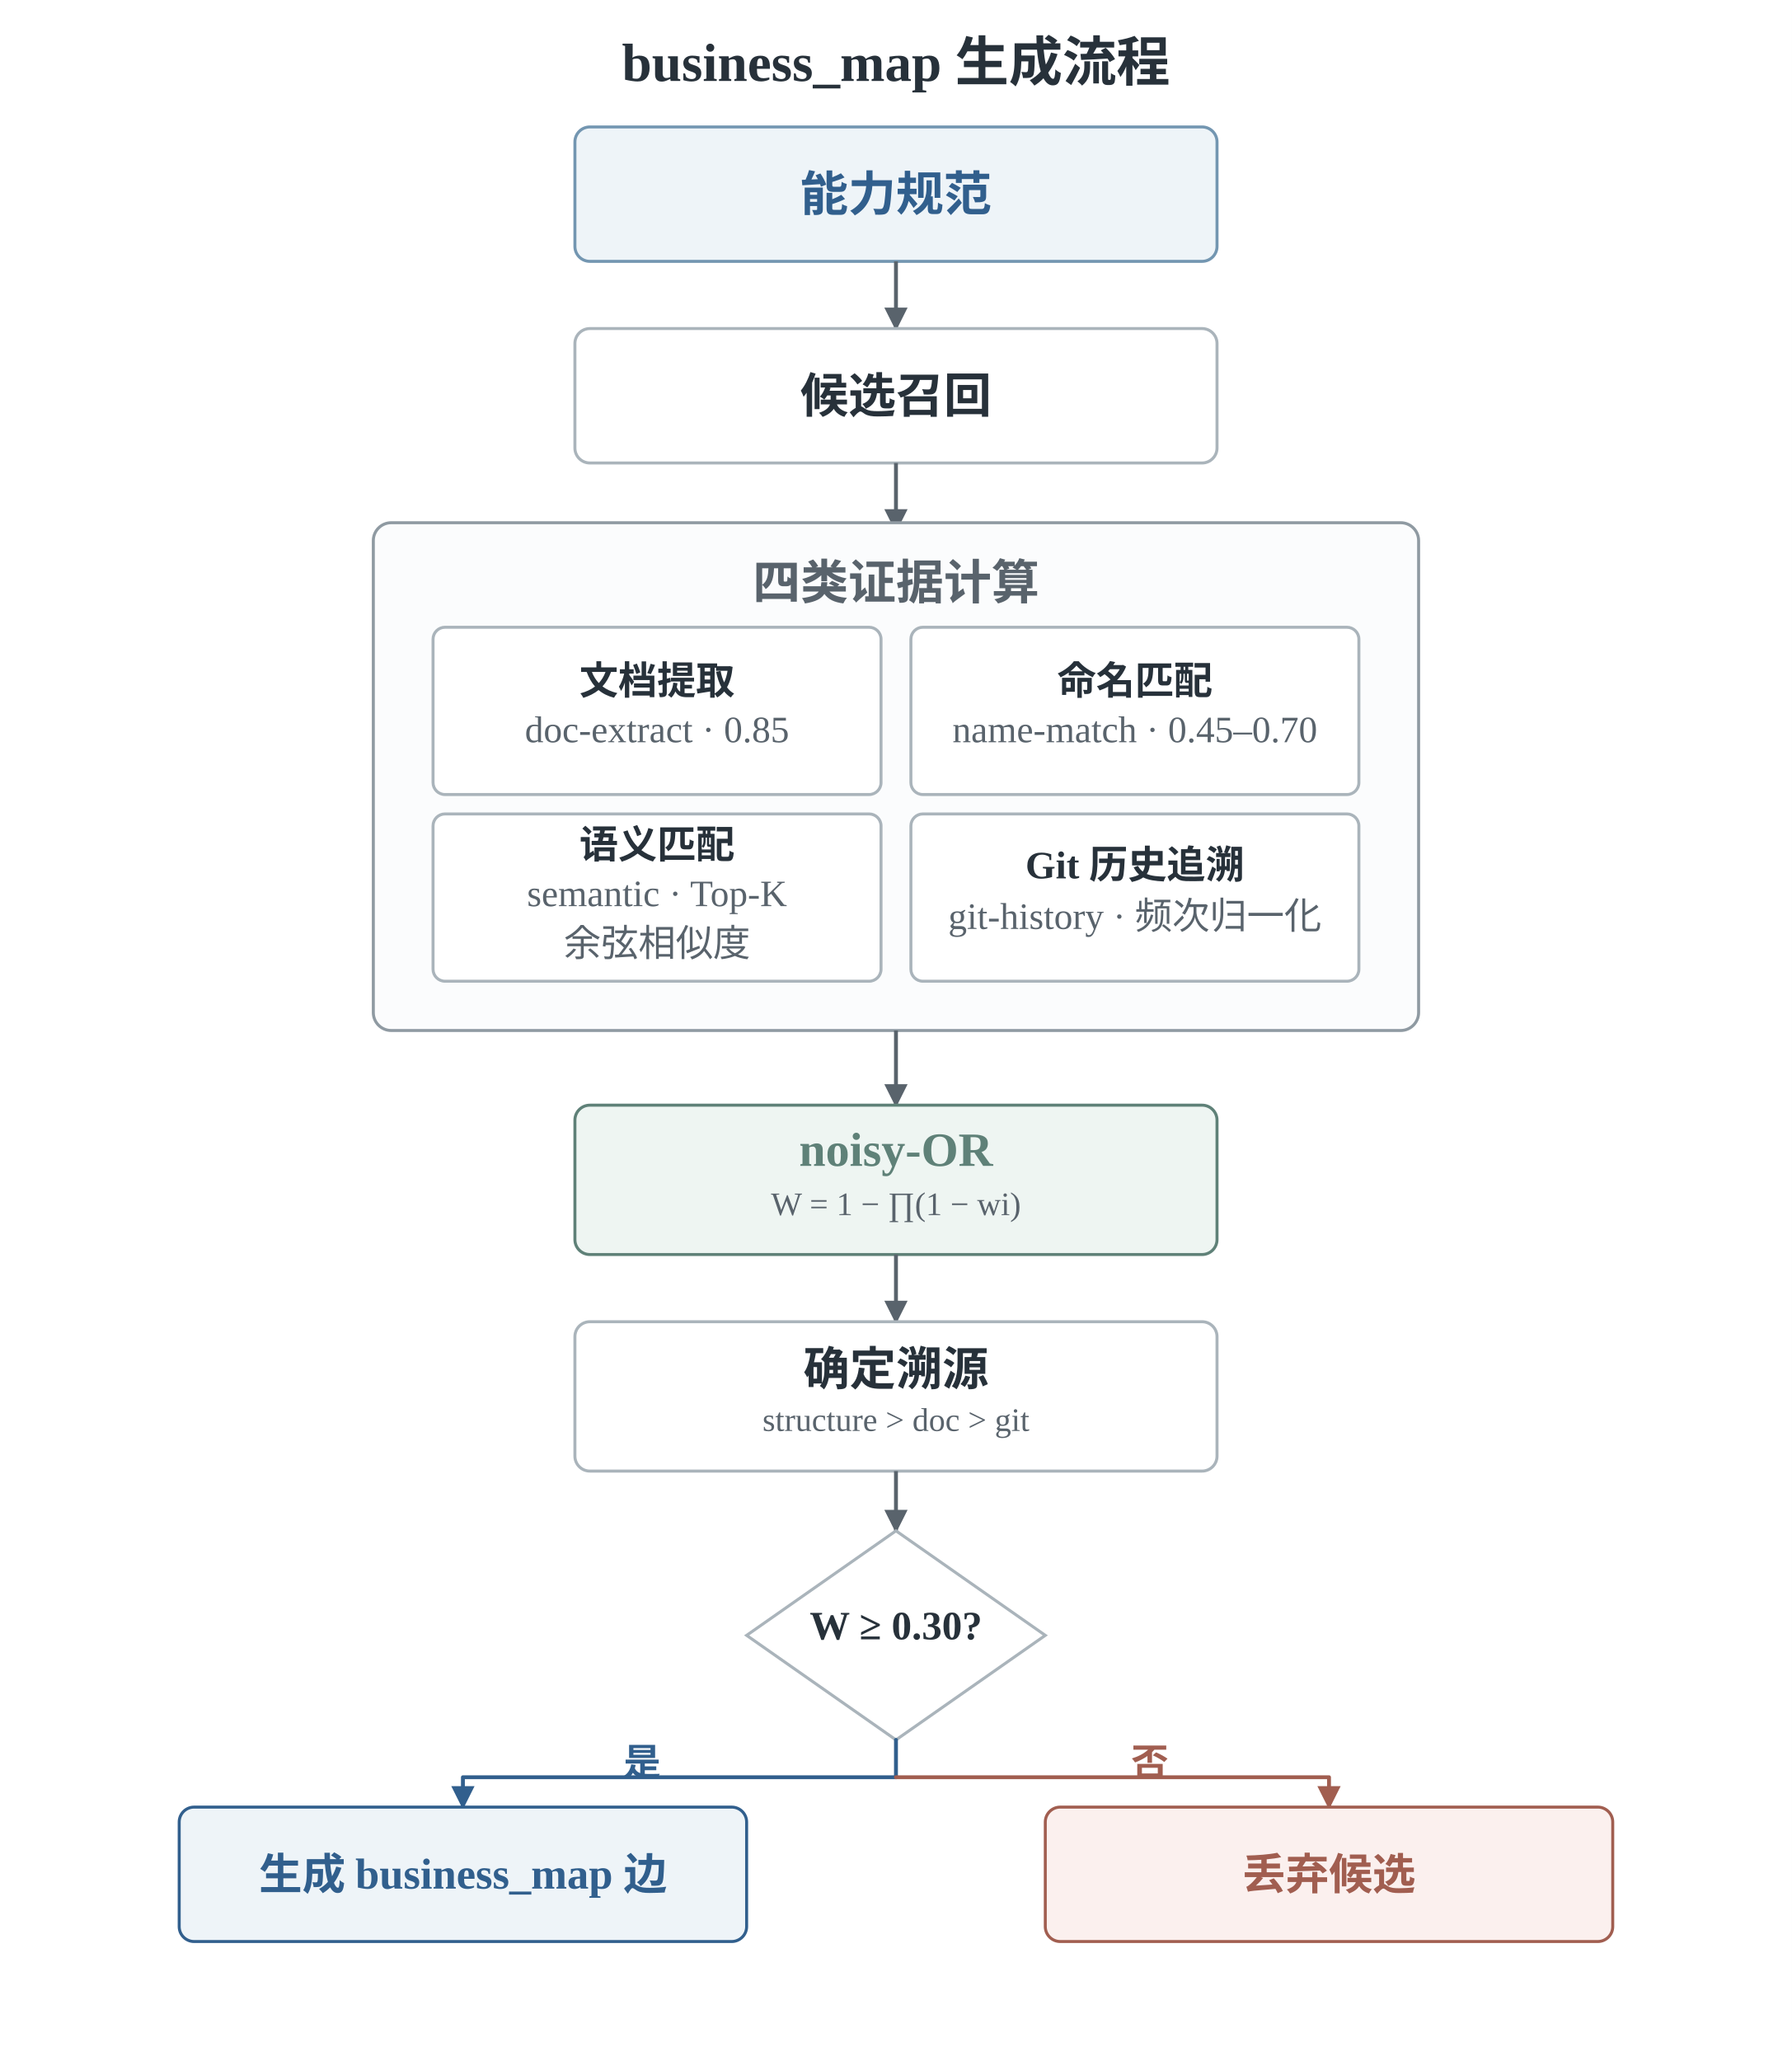
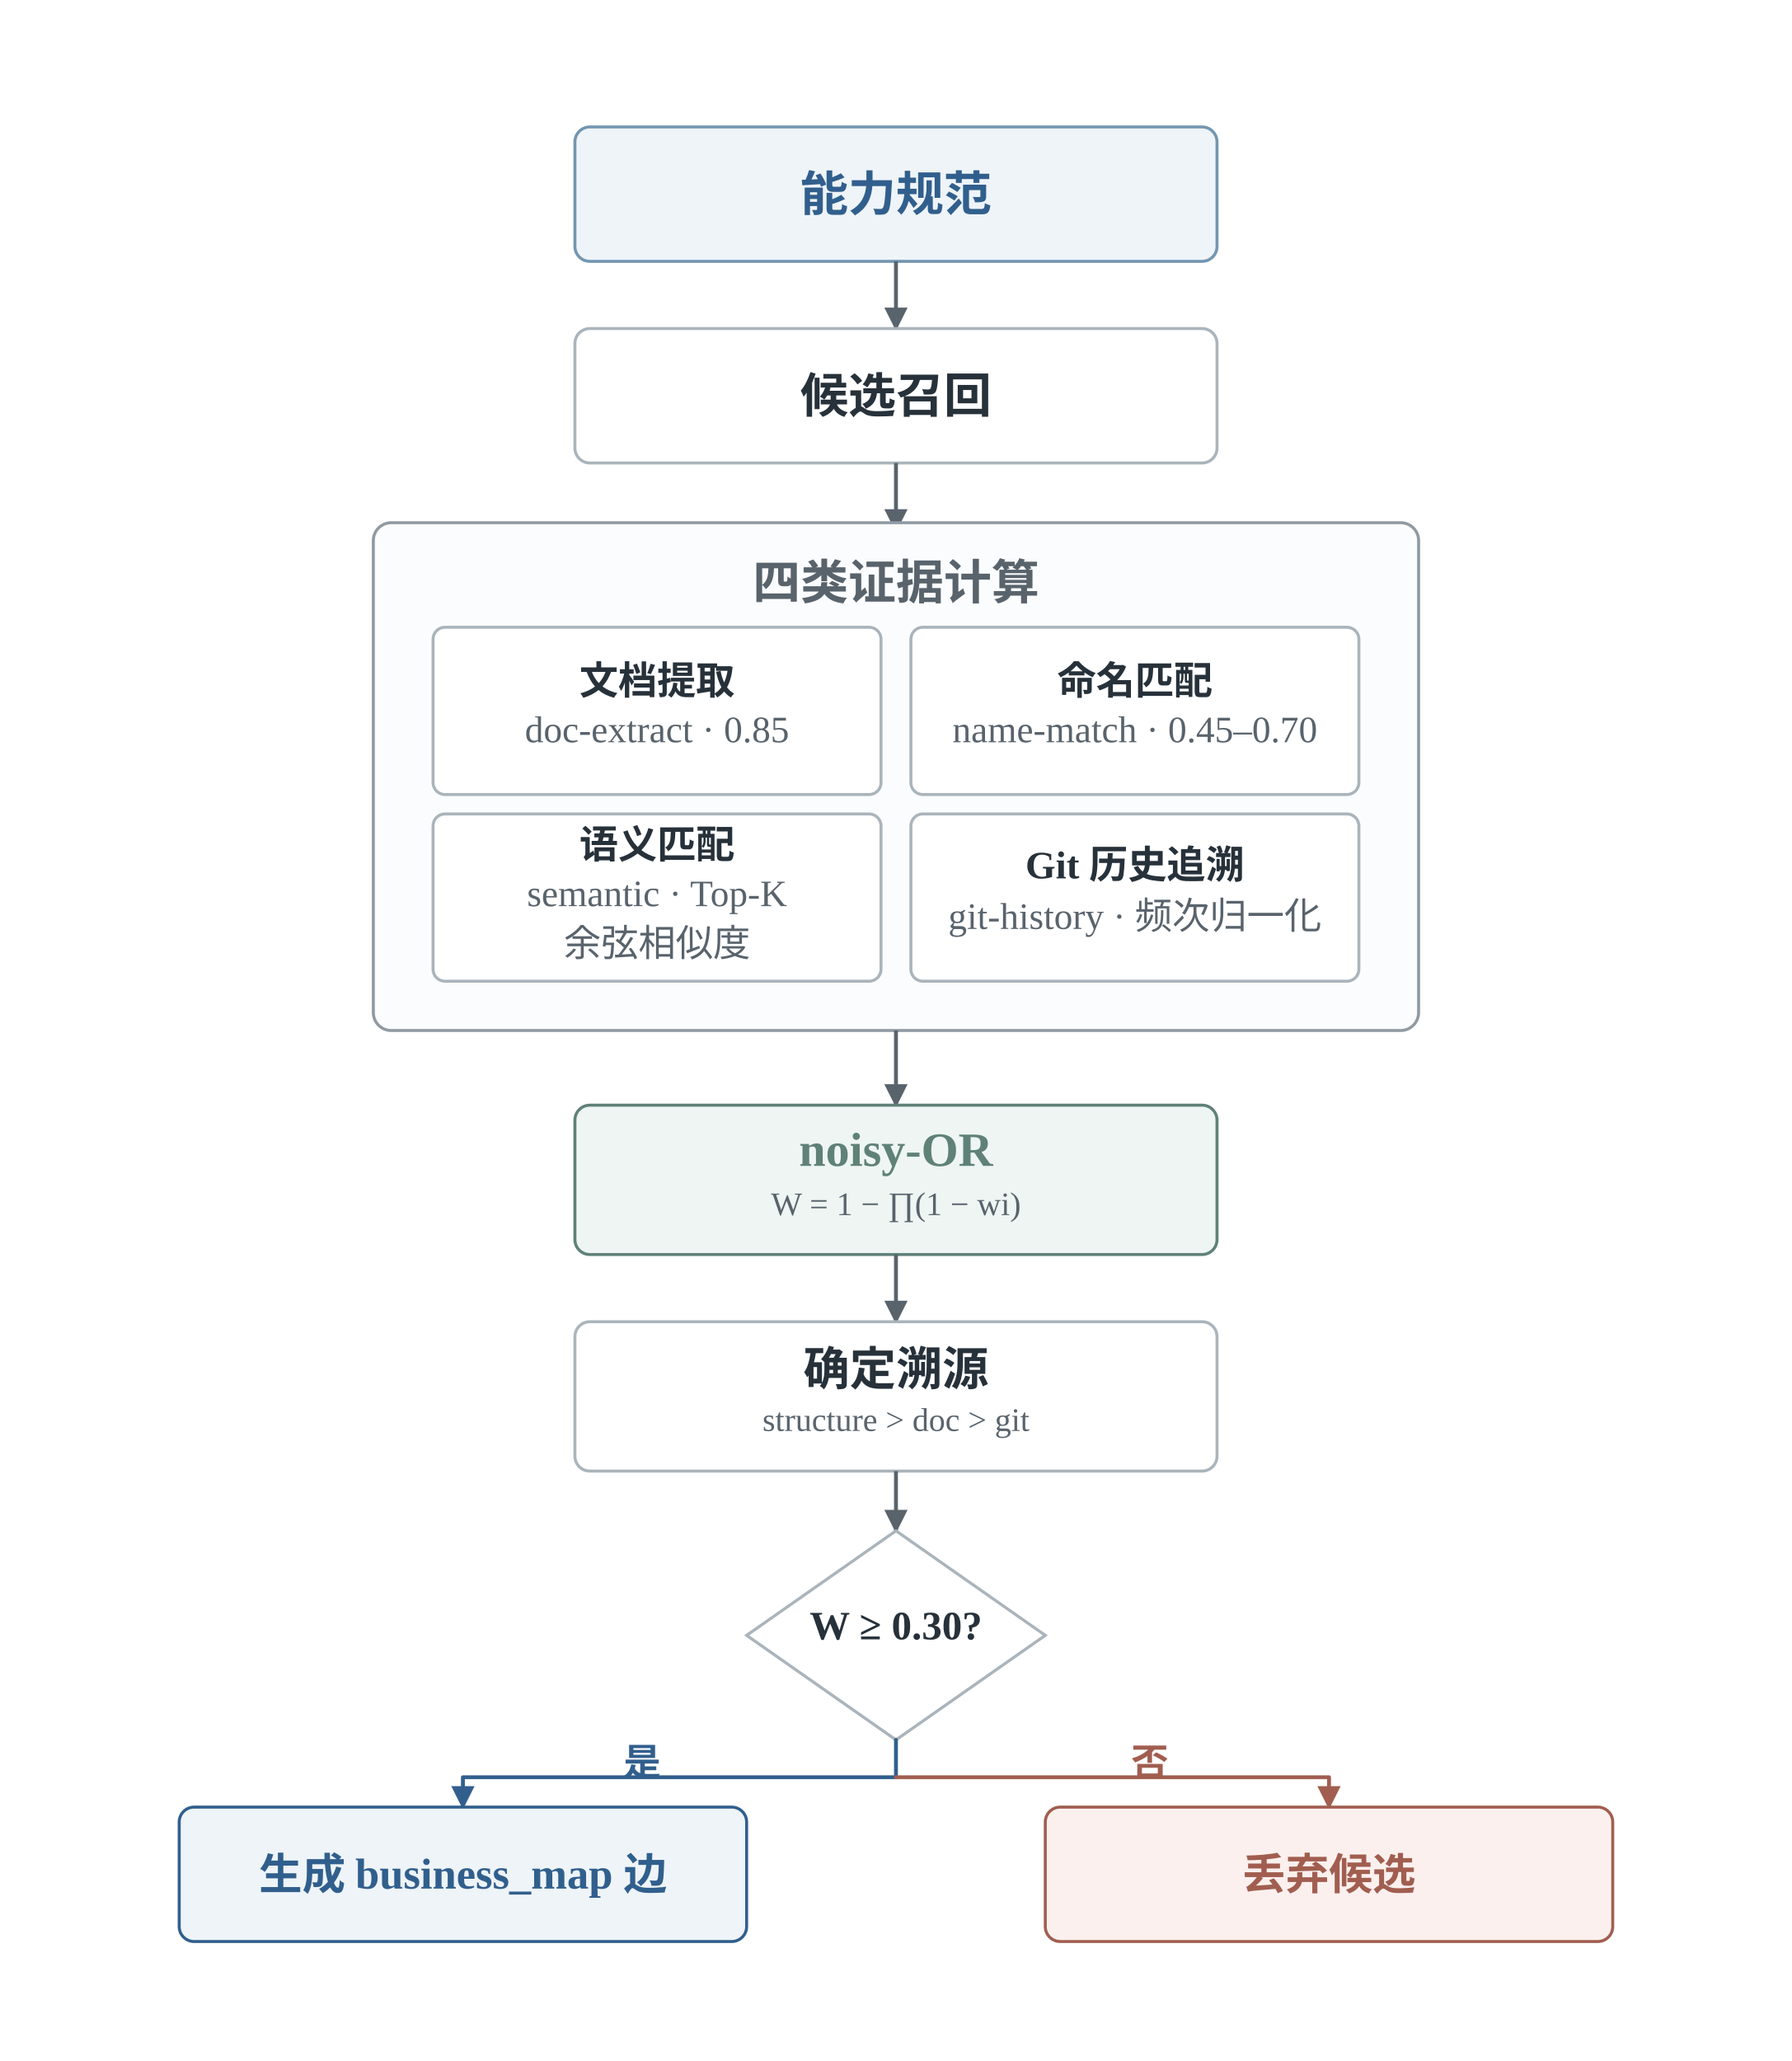
<svg xmlns="http://www.w3.org/2000/svg" width="1200" height="1380" viewBox="0 0 1200 1380">
  <defs>
    <marker id="arrow" markerWidth="6" markerHeight="6" refX="5.4" refY="3" orient="auto" markerUnits="strokeWidth">
      <path d="M0,0 L6,3 L0,6 Z" fill="#59636c" />
    </marker>
    <marker id="blueArrow" markerWidth="6" markerHeight="6" refX="5.4" refY="3" orient="auto" markerUnits="strokeWidth">
      <path d="M0,0 L6,3 L0,6 Z" fill="#315f8d" />
    </marker>
    <marker id="greenArrow" markerWidth="6" markerHeight="6" refX="5.4" refY="3" orient="auto" markerUnits="strokeWidth">
      <path d="M0,0 L6,3 L0,6 Z" fill="#5f8178" />
    </marker>
    <marker id="redArrow" markerWidth="6" markerHeight="6" refX="5.4" refY="3" orient="auto" markerUnits="strokeWidth">
      <path d="M0,0 L6,3 L0,6 Z" fill="#a15e50" />
    </marker>
    <style>.cn{font-family:Microsoft YaHei, Noto Sans CJK SC, SimSun, sans-serif;}</style>
  </defs>
  <rect width="1200" height="1380" fill="#ffffff" />
-   <text x="600" y="44" text-anchor="middle" dominant-baseline="middle" class="" style="font-size:36px;font-weight:650;fill:#27313a">business_map 生成流程</text>
  <rect x="385" y="85" width="430" height="90" rx="10" fill="#eef4f8" stroke="#7396b1" stroke-width="2" />
  <text x="600" y="130" text-anchor="middle" dominant-baseline="middle" class="" style="font-size:32px;font-weight:650;fill:#315f8d">能力规范</text>
  <line x1="600" y1="175" x2="600" y2="220" stroke="#59636c" stroke-width="2.6" marker-end="url(#arrow)" />
  <rect x="385" y="220" width="430" height="90" rx="10" fill="#ffffff" stroke="#aab4bb" stroke-width="2" />
  <text x="600" y="265" text-anchor="middle" dominant-baseline="middle" class="" style="font-size:32px;font-weight:650;fill:#27313a">候选召回</text>
  <line x1="600" y1="310" x2="600" y2="355" stroke="#59636c" stroke-width="2.6" marker-end="url(#arrow)" />
  <rect x="250" y="350" width="700" height="340" rx="12" fill="#fbfcfd" stroke="#8f9aa2" stroke-width="2" />
  <text x="600" y="390" text-anchor="middle" dominant-baseline="middle" class="" style="font-size:32px;font-weight:650;fill:#59636c">四类证据计算</text>
  <rect x="290" y="420" width="300" height="112" rx="8" fill="#fff" stroke="#aab4bb" stroke-width="2" />
  <text x="440" y="455.75" text-anchor="middle" dominant-baseline="middle" class="" style="font-size:26px;font-weight:650;fill:#27313a">文档提取</text>
  <text x="440" y="491.25" text-anchor="middle" dominant-baseline="middle" class="" style="font-size:25px;font-weight:400;fill:#59636c">doc-extract · 0.85</text>
  <rect x="610" y="420" width="300" height="112" rx="8" fill="#fff" stroke="#aab4bb" stroke-width="2" />
  <text x="760" y="455.75" text-anchor="middle" dominant-baseline="middle" class="" style="font-size:26px;font-weight:650;fill:#27313a">命名匹配</text>
  <text x="760" y="491.25" text-anchor="middle" dominant-baseline="middle" class="" style="font-size:25px;font-weight:400;fill:#59636c">name-match · 0.45–0.70</text>
  <rect x="290" y="545" width="300" height="112" rx="8" fill="#fff" stroke="#aab4bb" stroke-width="2" />
  <text x="440" y="565.5" text-anchor="middle" dominant-baseline="middle" class="" style="font-size:26px;font-weight:650;fill:#27313a">语义匹配</text>
  <text x="440" y="601" text-anchor="middle" dominant-baseline="middle" class="" style="font-size:25px;font-weight:400;fill:#59636c">semantic · Top-K</text>
  <text x="440" y="631.5" text-anchor="middle" dominant-baseline="middle" class="" style="font-size:25px;font-weight:400;fill:#59636c">余弦相似度</text>
  <rect x="610" y="545" width="300" height="112" rx="8" fill="#fff" stroke="#aab4bb" stroke-width="2" />
  <text x="760" y="580.75" text-anchor="middle" dominant-baseline="middle" class="" style="font-size:26px;font-weight:650;fill:#27313a">Git 历史追溯</text>
  <text x="760" y="616.25" text-anchor="middle" dominant-baseline="middle" class="" style="font-size:25px;font-weight:400;fill:#59636c">git-history · 频次归一化</text>
  <line x1="600" y1="690" x2="600" y2="740" stroke="#59636c" stroke-width="2.6" marker-end="url(#arrow)" />
  <rect x="385" y="740" width="430" height="100" rx="10" fill="#eef5f2" stroke="#5f8178" stroke-width="2" />
  <text x="600" y="771.58" text-anchor="middle" dominant-baseline="middle" class="" style="font-size:32px;font-weight:650;fill:#5f8178">noisy-OR</text>
  <text x="600" y="808.58" text-anchor="middle" dominant-baseline="middle" class="" style="font-size:22px;font-weight:400;fill:#59636c">W = 1 − ∏(1 − wi)</text>
  <line x1="600" y1="840" x2="600" y2="885" stroke="#59636c" stroke-width="2.6" marker-end="url(#arrow)" />
  <rect x="385" y="885" width="430" height="100" rx="10" fill="#ffffff" stroke="#aab4bb" stroke-width="2" />
  <text x="600" y="916.58" text-anchor="middle" dominant-baseline="middle" class="" style="font-size:31px;font-weight:650;fill:#27313a">确定溯源</text>
  <text x="600" y="953.08" text-anchor="middle" dominant-baseline="middle" class="" style="font-size:22px;font-weight:400;fill:#59636c">structure &gt; doc &gt; git</text>
  <line x1="600" y1="985" x2="600" y2="1025" stroke="#59636c" stroke-width="2.6" marker-end="url(#arrow)" />
  <polygon points="600,1025 700,1095 600,1165 500,1095" fill="#fff" stroke="#aab4bb" stroke-width="2" />
  <text x="600" y="1090" text-anchor="middle" dominant-baseline="middle" class="" style="font-size:27px;font-weight:650;fill:#27313a">W ≥ 0.30?</text>
  <path d="M600 1165 V1190 H310 V1210" fill="none" stroke="#315f8d" stroke-width="2.6" stroke-linejoin="round" stroke-linecap="round" marker-end="url(#blueArrow)" />
  <path d="M600 1190 H890 V1210" fill="none" stroke="#a15e50" stroke-width="2.6" stroke-linejoin="round" stroke-linecap="round" marker-end="url(#redArrow)" />
  <text x="430" y="1180" text-anchor="middle" dominant-baseline="middle" class="" style="font-size:25px;font-weight:650;fill:#315f8d">是</text>
  <text x="770" y="1180" text-anchor="middle" dominant-baseline="middle" class="" style="font-size:25px;font-weight:650;fill:#a15e50">否</text>
  <rect x="120" y="1210" width="380" height="90" rx="10" fill="#eef4f8" stroke="#315f8d" stroke-width="2" />
  <text x="310" y="1255" text-anchor="middle" dominant-baseline="middle" class="" style="font-size:29px;font-weight:650;fill:#315f8d">生成 business_map 边</text>
  <rect x="700" y="1210" width="380" height="90" rx="10" fill="#fbf0ee" stroke="#a15e50" stroke-width="2" />
  <text x="890" y="1255" text-anchor="middle" dominant-baseline="middle" class="" style="font-size:29px;font-weight:650;fill:#a15e50">丢弃候选</text>
</svg>
